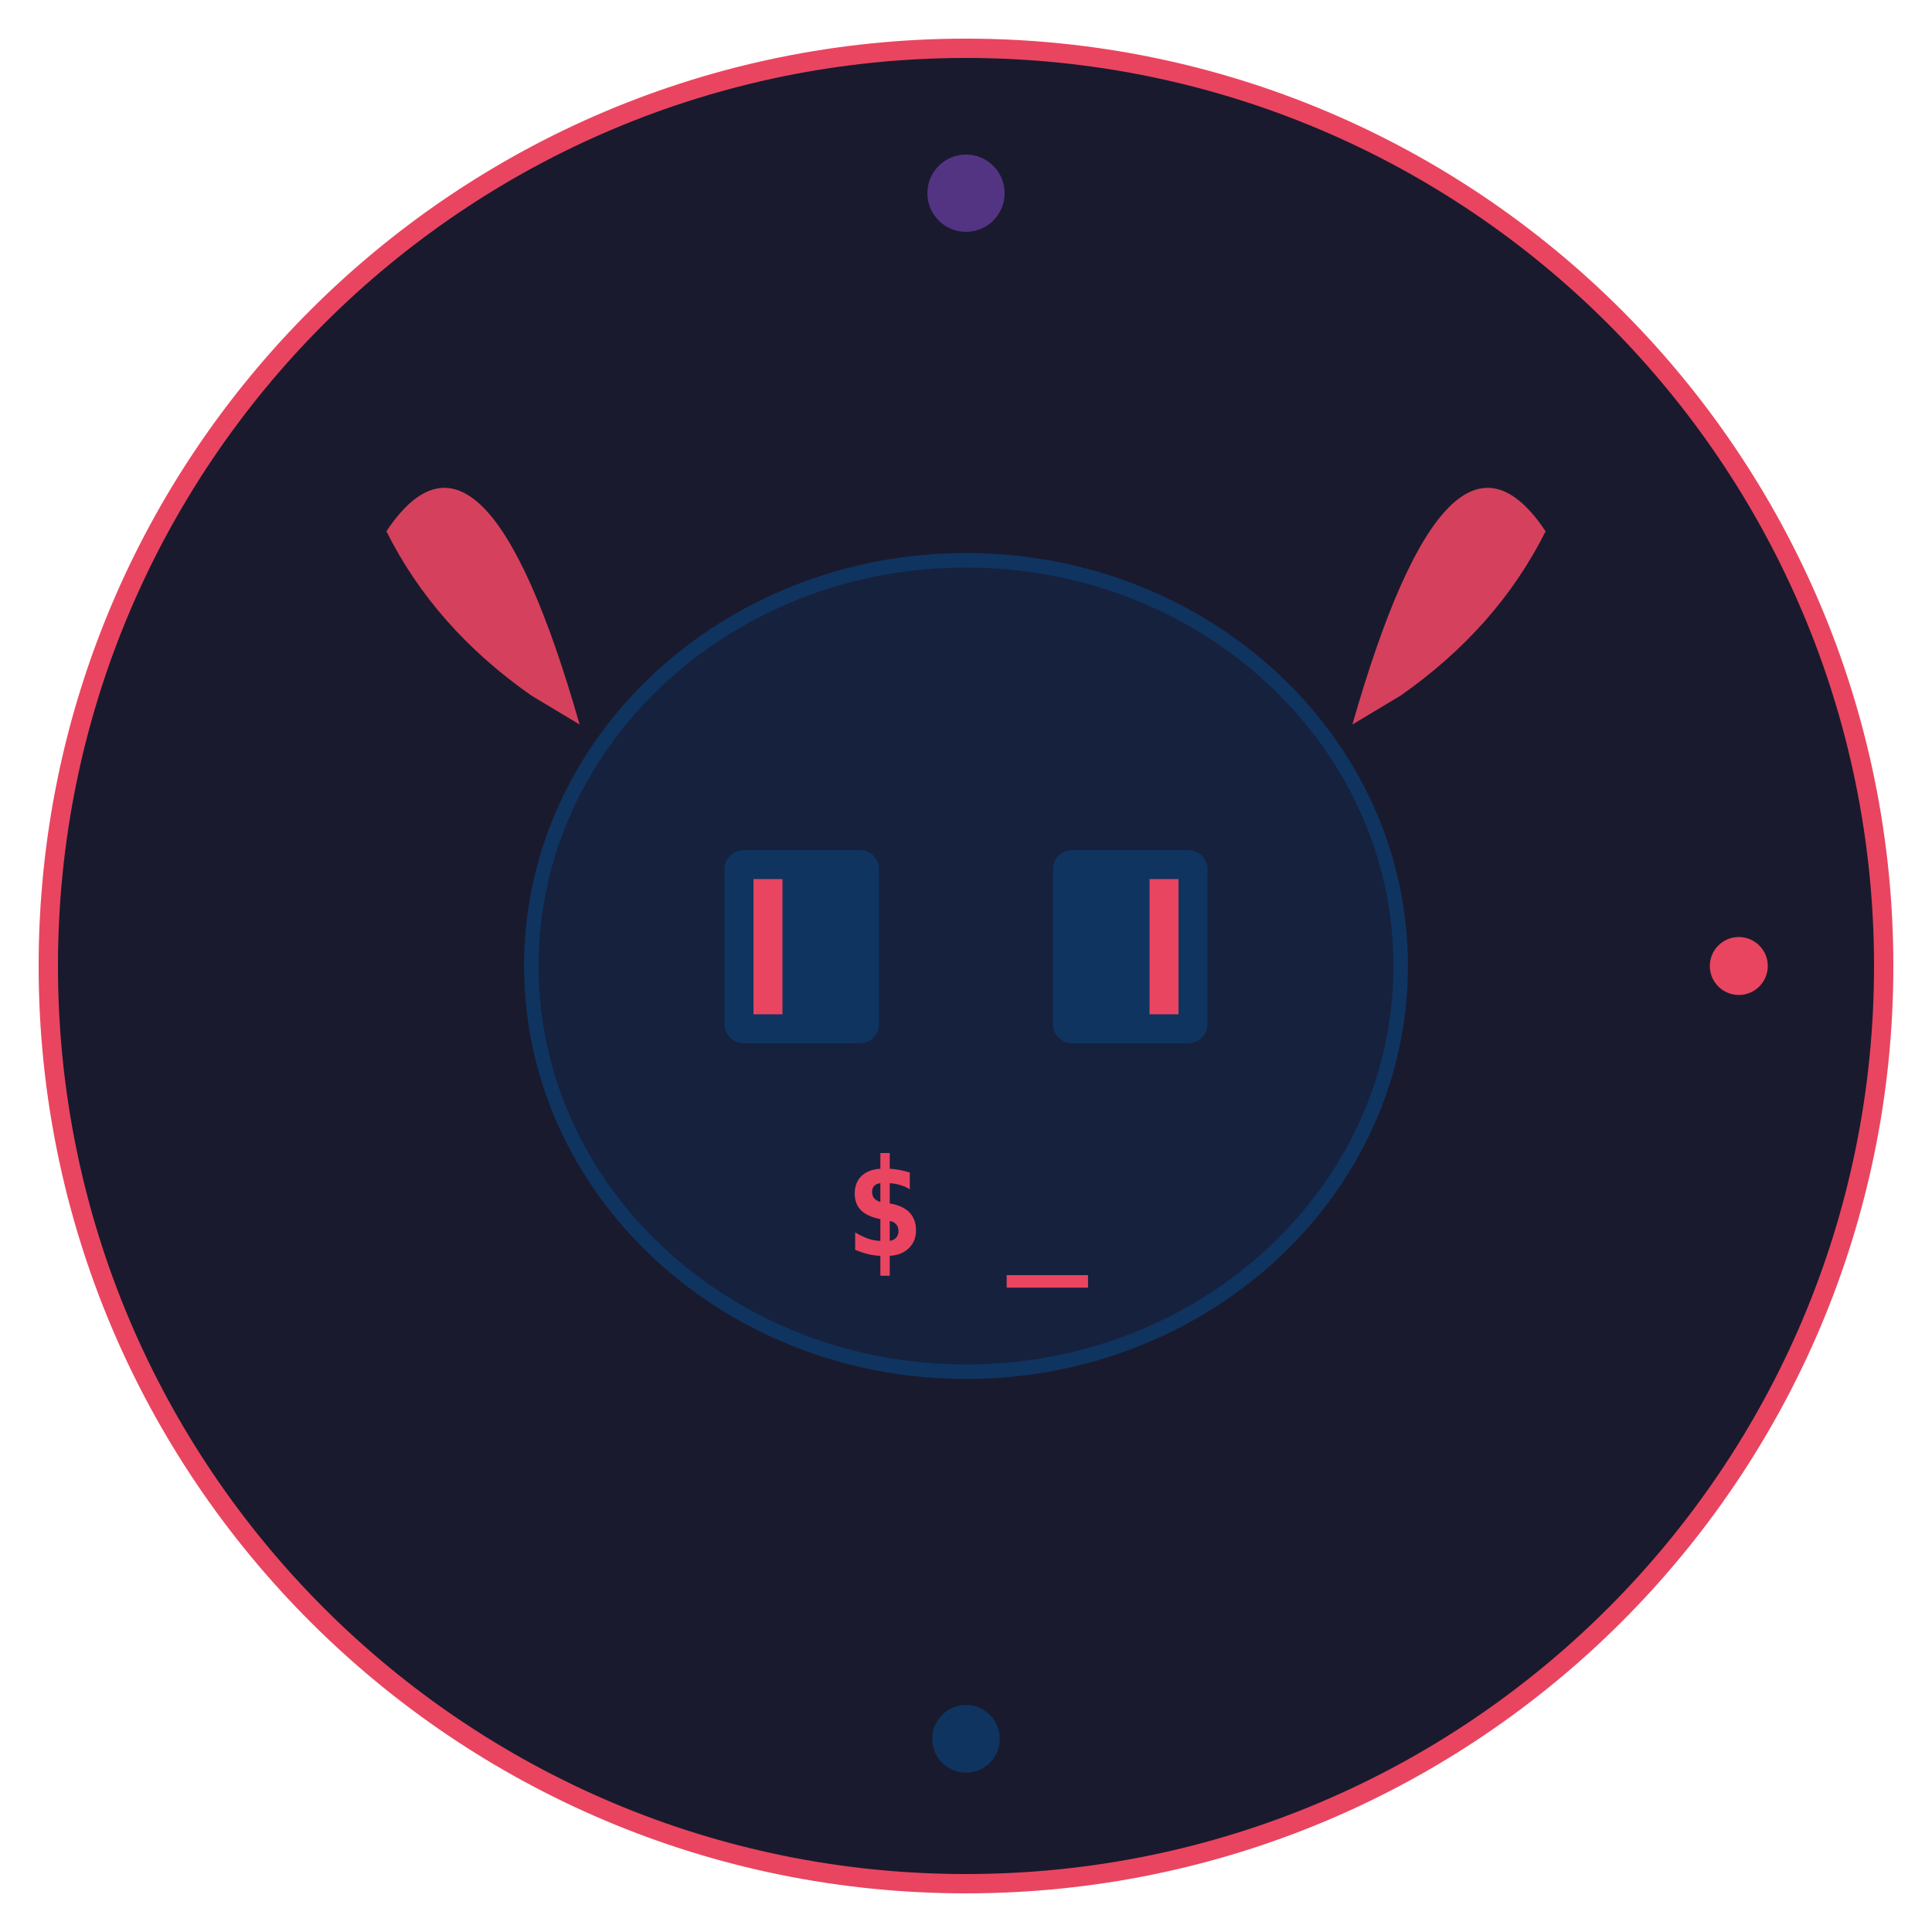
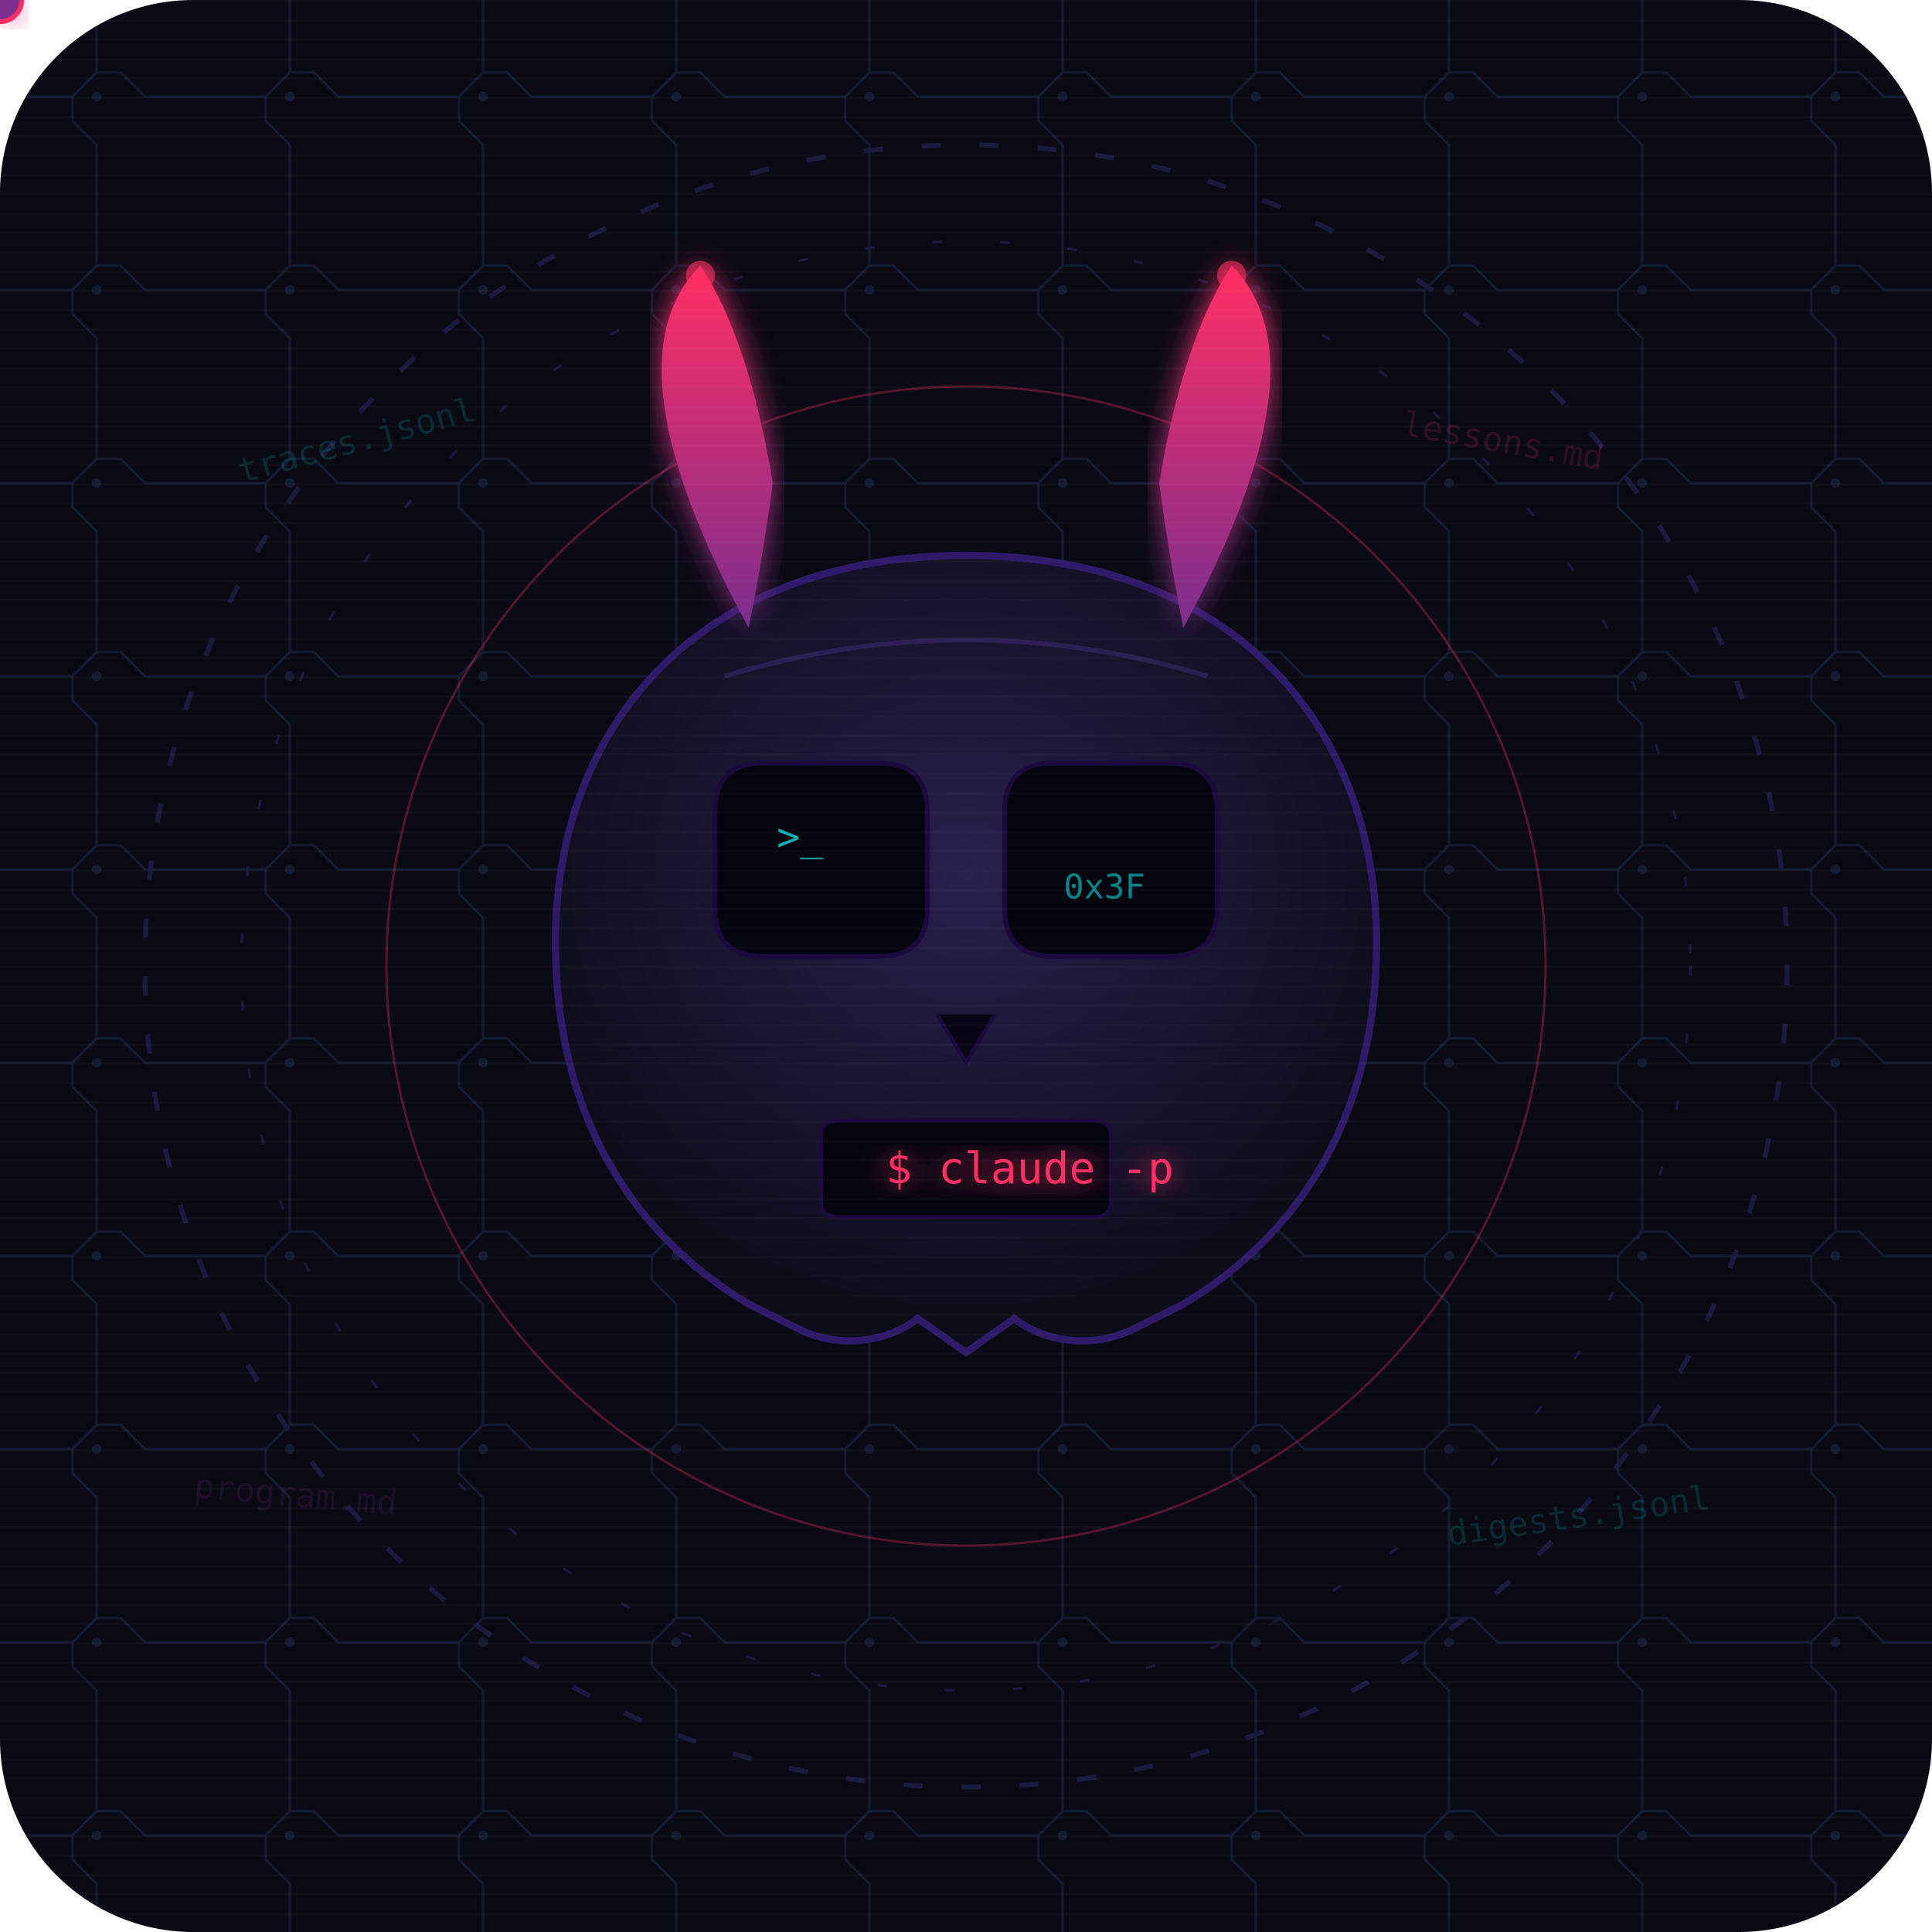
- <svg xmlns="http://www.w3.org/2000/svg" viewBox="0 0 200 200" width="200" height="200">
-   <circle cx="100" cy="100" r="95" fill="#1a1a2e" stroke="#e94560" stroke-width="2" />
-   <path d="M60 75 Q50 40 40 55 Q45 65 55 72" fill="#e94560" opacity="0.9" />
-   <path d="M140 75 Q150 40 160 55 Q155 65 145 72" fill="#e94560" opacity="0.9" />
-   <ellipse cx="100" cy="100" rx="45" ry="42" fill="#16213e" stroke="#0f3460" stroke-width="1.5" />
-   <rect x="75" y="88" width="16" height="20" rx="2" fill="#0f3460" />
-   <rect x="109" y="88" width="16" height="20" rx="2" fill="#0f3460" />
-   <rect x="78" y="91" width="3" height="14" fill="#e94560">
-     <animate attributeName="opacity" values="1;0;1" dur="1.2s" repeatCount="indefinite" />
-   </rect>
-   <rect x="119" y="91" width="3" height="14" fill="#e94560">
-     <animate attributeName="opacity" values="1;0;1" dur="1.2s" repeatCount="indefinite" begin="0.6s" />
-   </rect>
-   <text x="100" y="130" text-anchor="middle" fill="#e94560" font-family="monospace" font-size="14" font-weight="bold">$ _</text>
-   <circle cx="100" cy="20" r="4" fill="#533483">
-     <animateTransform attributeName="transform" type="rotate" from="0 100 100" to="360 100 100" dur="8s" repeatCount="indefinite" />
+ <svg xmlns="http://www.w3.org/2000/svg" viewBox="0 0 400 400" width="400" height="400">
+   <defs>
+     <filter id="glow">
+       <feGaussianBlur stdDeviation="3" result="blur" />
+       <feMerge>
+         <feMergeNode in="blur" />
+         <feMergeNode in="SourceGraphic" />
+       </feMerge>
+     </filter>
+     <filter id="glow-strong">
+       <feGaussianBlur stdDeviation="6" result="blur" />
+       <feMerge>
+         <feMergeNode in="blur" />
+         <feMergeNode in="SourceGraphic" />
+       </feMerge>
+     </filter>
+     <pattern id="circuit" patternUnits="userSpaceOnUse" width="40" height="40">
+       <path d="M0 20h15l5-5h5l5 5h10" stroke="#1a2744" stroke-width="0.5" fill="none" />
+       <path d="M20 0v15l-5 5v5l5 5v10" stroke="#1a2744" stroke-width="0.5" fill="none" />
+       <circle cx="20" cy="20" r="1" fill="#1a2744" />
+     </pattern>
+     <radialGradient id="skull-grad" cx="50%" cy="40%" r="55%">
+       <stop offset="0%" stop-color="#2a1f4e" />
+       <stop offset="100%" stop-color="#0d0d1a" />
+     </radialGradient>
+     <linearGradient id="horn-grad" x1="0%" y1="0%" x2="0%" y2="100%">
+       <stop offset="0%" stop-color="#ff2e63" />
+       <stop offset="100%" stop-color="#7b2d8e" />
+     </linearGradient>
+     <pattern id="scanlines" patternUnits="userSpaceOnUse" width="4" height="4">
+       <line x1="0" y1="0" x2="4" y2="0" stroke="rgba(255,255,255,0.02)" stroke-width="1" />
+     </pattern>
+   </defs>
+   <rect width="400" height="400" rx="40" fill="#0a0a14" />
+   <rect width="400" height="400" rx="40" fill="url(#circuit)" opacity="0.6" />
+   <circle cx="200" cy="200" r="170" fill="none" stroke="#1a1a3e" stroke-width="1" stroke-dasharray="4 8" />
+   <circle cx="200" cy="200" r="150" fill="none" stroke="#1a1a3e" stroke-width="0.5" stroke-dasharray="2 12" />
+   <g filter="url(#glow)">
+     <circle r="5" fill="#ff2e63">
+       <animateMotion dur="12s" repeatCount="indefinite" path="M200,30 A170,170 0 1,1 199.9,30" />
+     </circle>
+     <circle r="3" fill="#08d9d6">
+       <animateMotion dur="12s" repeatCount="indefinite" begin="-4s" path="M200,30 A170,170 0 1,1 199.9,30" />
+     </circle>
+     <circle r="4" fill="#7b2d8e">
+       <animateMotion dur="12s" repeatCount="indefinite" begin="-8s" path="M200,30 A170,170 0 1,1 199.9,30" />
+     </circle>
+   </g>
+   <circle cx="200" cy="200" r="120" fill="none" stroke="#ff2e63" stroke-width="0.5" opacity="0.3">
+     <animate attributeName="r" values="115;125;115" dur="4s" repeatCount="indefinite" />
+     <animate attributeName="opacity" values="0.3;0.1;0.3" dur="4s" repeatCount="indefinite" />
  </circle>
-   <circle cx="180" cy="100" r="3" fill="#e94560">
-     <animateTransform attributeName="transform" type="rotate" from="120 100 100" to="480 100 100" dur="8s" repeatCount="indefinite" />
-   </circle>
-   <circle cx="100" cy="180" r="3.5" fill="#0f3460">
-     <animateTransform attributeName="transform" type="rotate" from="240 100 100" to="600 100 100" dur="8s" repeatCount="indefinite" />
-   </circle>
+   <g transform="translate(200,195)">
+     <path d="M0-80 C-55-80 -85-45 -85 0 C-85 35 -70 60 -45 75 L-35 80 C-25 85 -15 82 -10 78 L0 85 L10 78 C15 82 25 85 35 80 L45 75 C70 60 85 35 85 0 C85-45 55-80 0-80Z" fill="url(#skull-grad)" stroke="#2d1b69" stroke-width="1.5" />
+     <path d="M-50-55 Q0-70 50-55" fill="none" stroke="#3d2b79" stroke-width="1" opacity="0.5" />
+     <g transform="translate(-30,-15)">
+       <path d="M-22-12 Q-22-22 -12-22 L12-22 Q22-22 22-12 L22 8 Q22 18 12 18 L-12 18 Q-22 18 -22 8Z" fill="#050510" stroke="#1a0a3e" stroke-width="1" />
+       <text x="-14" y="-4" fill="#08d9d6" font-family="monospace" font-size="8" opacity="0.8">
+         <animate attributeName="opacity" values="0.8;0.4;0.8" dur="3s" repeatCount="indefinite" />
+         &gt;_
+       </text>
+       <line x1="-18" y1="0" x2="18" y2="0" stroke="#ff2e63" stroke-width="0.5" opacity="0">
+         <animate attributeName="y1" values="-18;14;-18" dur="2.5s" repeatCount="indefinite" />
+         <animate attributeName="y2" values="-18;14;-18" dur="2.5s" repeatCount="indefinite" />
+         <animate attributeName="opacity" values="0;0.6;0" dur="2.5s" repeatCount="indefinite" />
+       </line>
+     </g>
+     <g transform="translate(30,-15)">
+       <path d="M-22-12 Q-22-22 -12-22 L12-22 Q22-22 22-12 L22 8 Q22 18 12 18 L-12 18 Q-22 18 -22 8Z" fill="#050510" stroke="#1a0a3e" stroke-width="1" />
+       <text x="-14" y="6" fill="#08d9d6" font-family="monospace" font-size="7" opacity="0.6">
+         <animate attributeName="opacity" values="0.6;0.3;0.6" dur="2s" repeatCount="indefinite" begin="0.5s" />
+         0x3F
+       </text>
+       <line x1="-18" y1="0" x2="18" y2="0" stroke="#ff2e63" stroke-width="0.5" opacity="0">
+         <animate attributeName="y1" values="14;-18;14" dur="2.5s" repeatCount="indefinite" />
+         <animate attributeName="y2" values="14;-18;14" dur="2.5s" repeatCount="indefinite" />
+         <animate attributeName="opacity" values="0;0.6;0" dur="2.5s" repeatCount="indefinite" />
+       </line>
+     </g>
+     <path d="M-6 15 L0 25 L6 15" fill="#0a0515" stroke="#1a0a3e" stroke-width="0.8" />
+     <g transform="translate(0,42)">
+       <rect x="-30" y="-5" width="60" height="20" rx="3" fill="#050510" stroke="#1a0a3e" stroke-width="0.8" />
+       <text x="-22" y="8" fill="#ff2e63" font-family="monospace" font-size="9" filter="url(#glow)">
+         <animate attributeName="opacity" values="1;0.5;1" dur="1s" repeatCount="indefinite" />
+         $ claude -p
+       </text>
+     </g>
+     <path d="M-45-65 Q-75-120 -55-140 Q-45-125 -40-95 Q-42-80 -45-65Z" fill="url(#horn-grad)" filter="url(#glow)" />
+     <path d="M45-65 Q75-120 55-140 Q45-125 40-95 Q42-80 45-65Z" fill="url(#horn-grad)" filter="url(#glow)" />
+     <circle cx="-55" cy="-138" r="3" fill="#ff2e63" opacity="0.6">
+       <animate attributeName="opacity" values="0.6;0.2;0.6" dur="2s" repeatCount="indefinite" />
+     </circle>
+     <circle cx="55" cy="-138" r="3" fill="#ff2e63" opacity="0.6">
+       <animate attributeName="opacity" values="0.6;0.2;0.6" dur="2s" repeatCount="indefinite" begin="1s" />
+     </circle>
+   </g>
+   <text x="50" y="100" fill="#08d9d6" font-family="monospace" font-size="7" opacity="0.15" transform="rotate(-15 50 100)">traces.jsonl</text>
+   <text x="290" y="90" fill="#ff2e63" font-family="monospace" font-size="7" opacity="0.15" transform="rotate(10 290 90)">lessons.md</text>
+   <text x="40" y="310" fill="#7b2d8e" font-family="monospace" font-size="7" opacity="0.15" transform="rotate(5 40 310)">program.md</text>
+   <text x="300" y="320" fill="#08d9d6" font-family="monospace" font-size="7" opacity="0.15" transform="rotate(-8 300 320)">digests.jsonl</text>
+   <rect width="400" height="400" rx="40" fill="url(#scanlines)" />
</svg>
